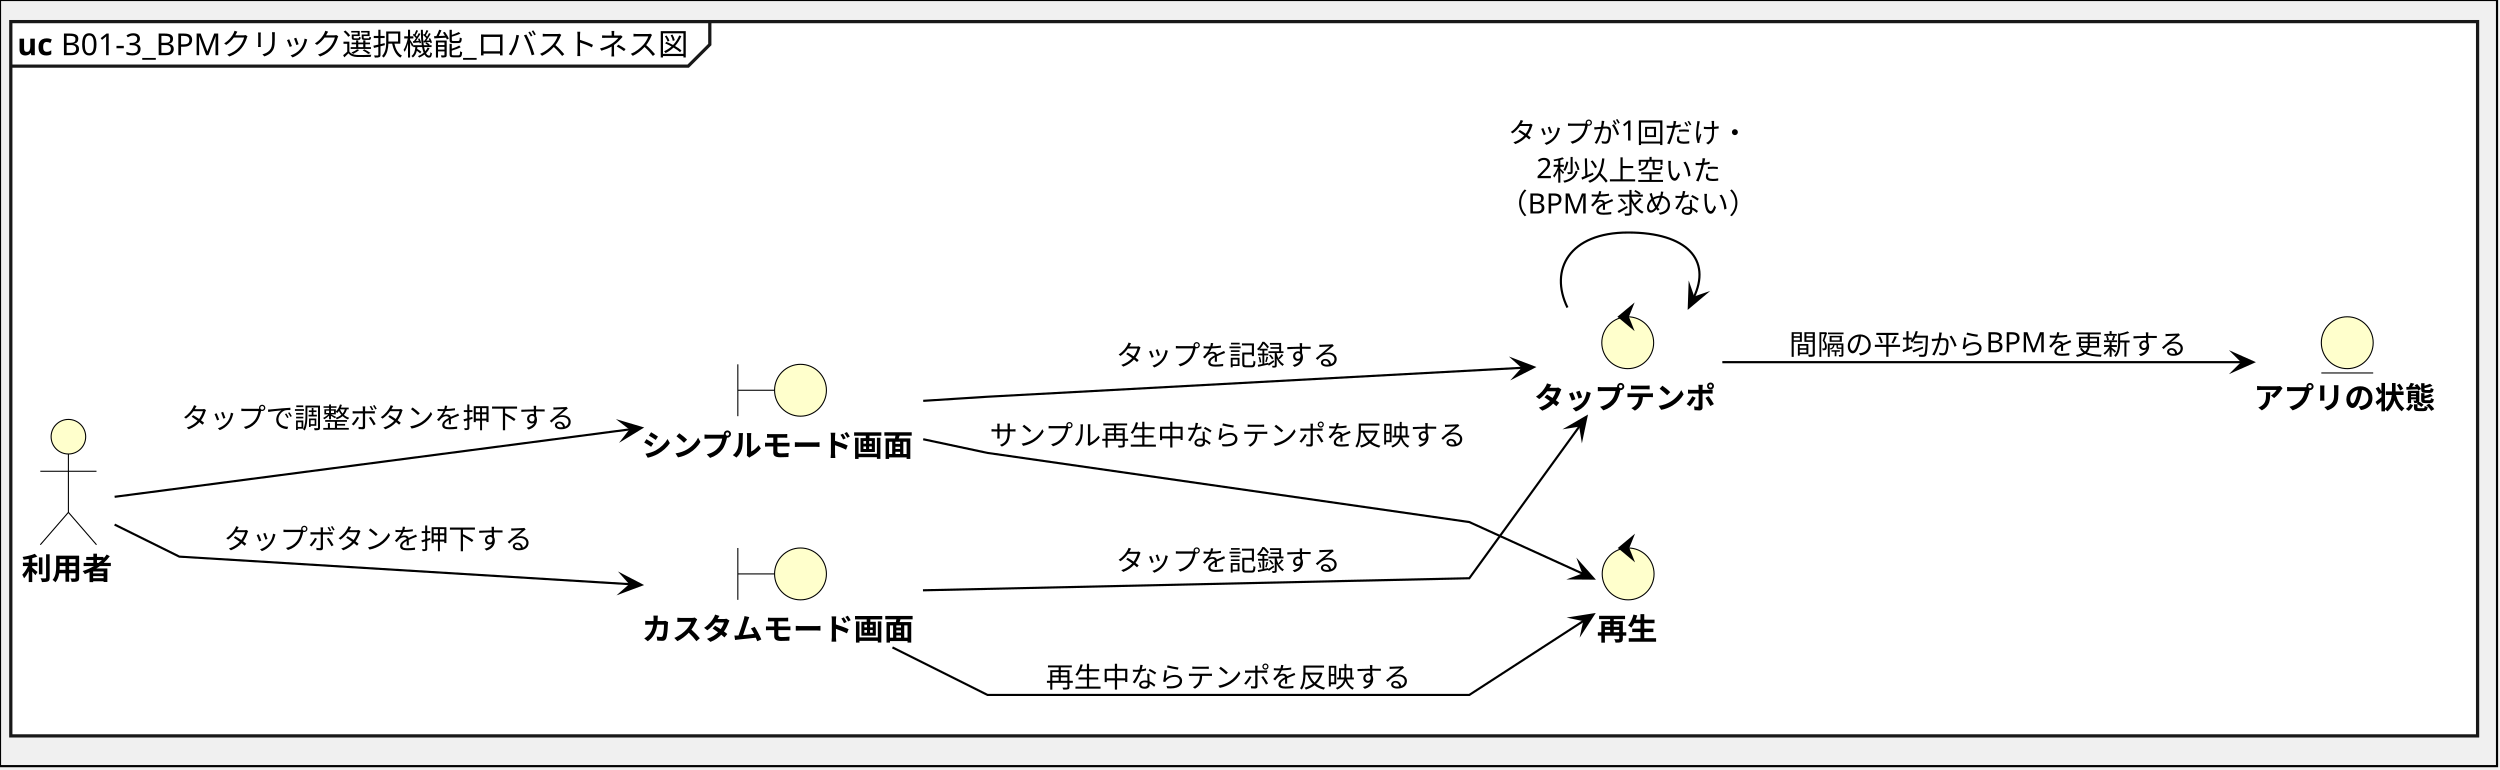
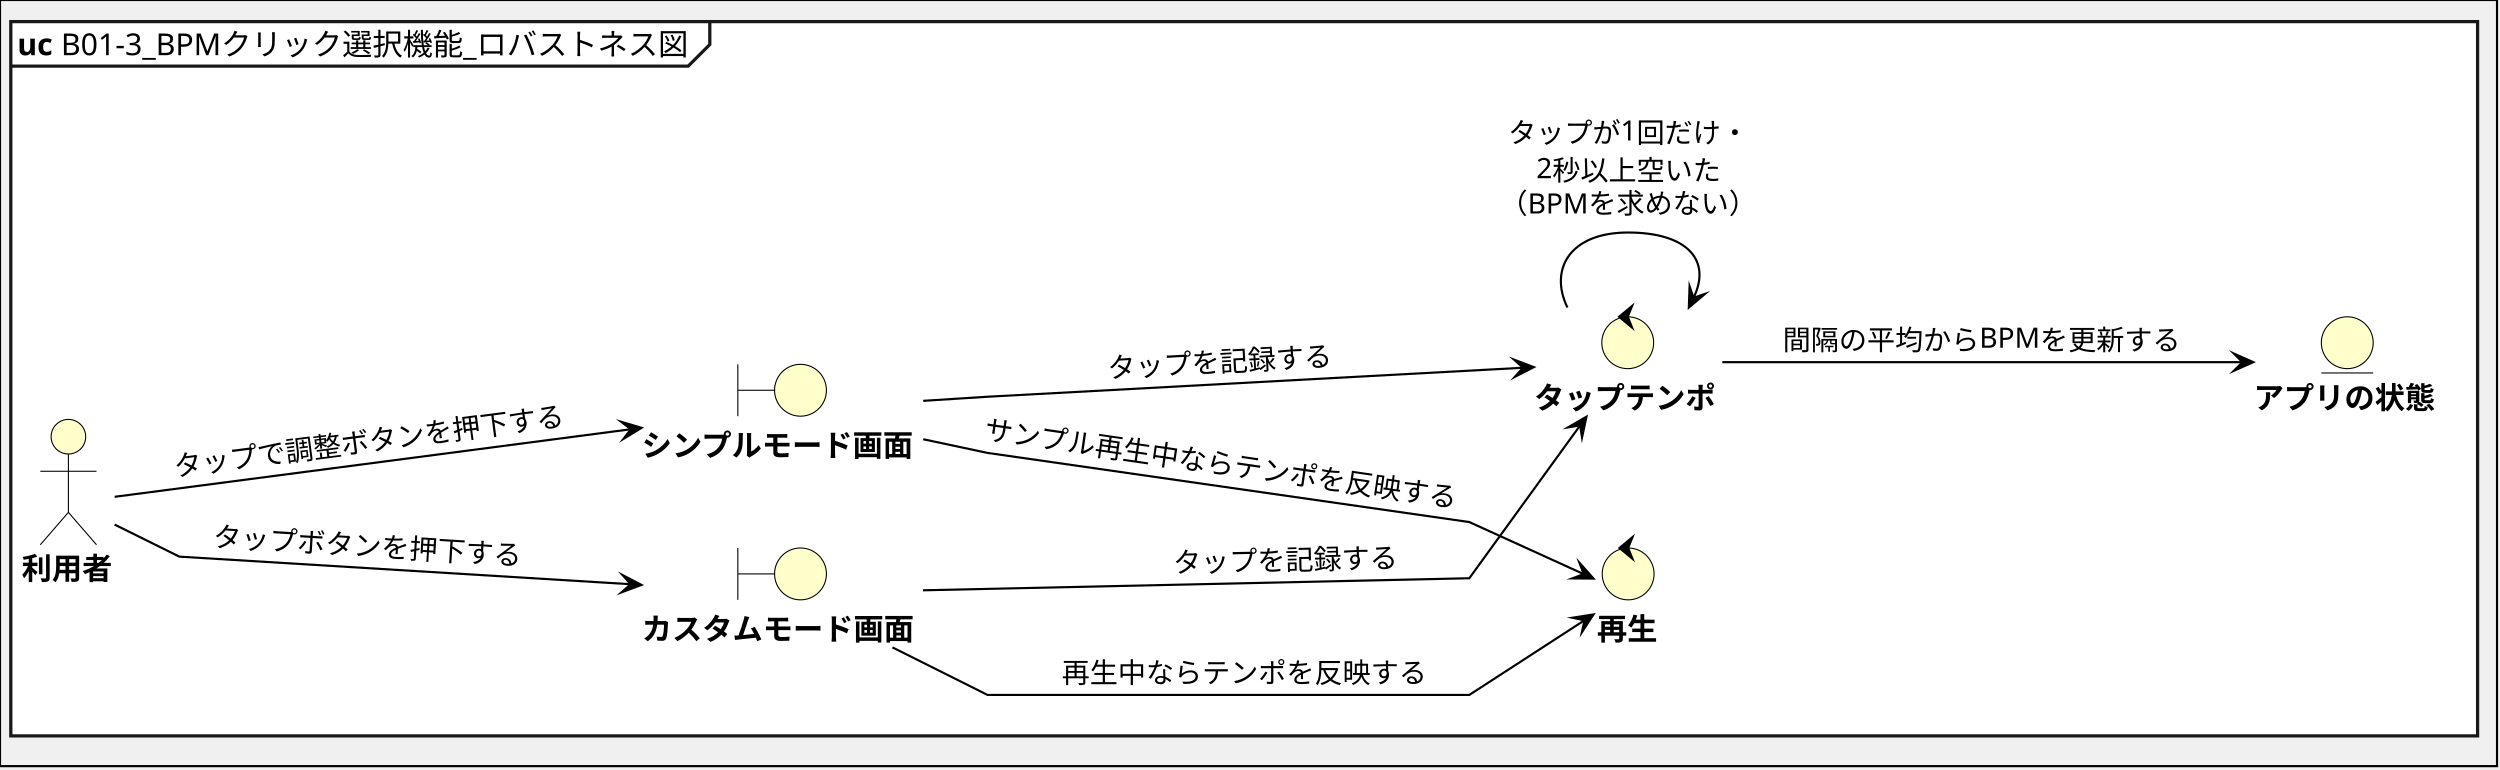
<svg xmlns="http://www.w3.org/2000/svg" version="1.1" data-diagram-type="DESCRIPTION" style="width:1157px;height:356px;background:#FFFFFF;" width="1157px" height="356px" viewBox="0 0 1157 356" zoomAndPan="magnify" preserveAspectRatio="none" contentStyleType="text/css">
  <defs />
  <g font-family="sans-serif" lengthAdjust="spacing">
    <rect x="0" y="0" width="1155.625" height="354.57" fill="none" style="stroke:#000;stroke-width:1;" />
    <rect x="5" y="10" width="1141.625" height="330.57" fill="#FFF" style="stroke:#181818;stroke-width:1.5;" />
    <path d="M328.496,10 L328.496,20.609 L318.496,30.609 L5,30.609" style="stroke:#181818;stroke-width:1.5;" fill="none" />
    <text x="8" y="25.533" fill="#000" font-size="14" textLength="16.338" font-weight="700">uc</text>
    <text x="28.228" y="25.533" fill="#000" font-size="14" textLength="293.269">B01-3_BPMクリック選択機能_ロバストネス図</text>
    <g class="entity" data-qualified-name="A1" id="ent0001" data-source-line="4">
      <ellipse cx="31.656" cy="202.109" rx="8" ry="8" fill="#FFC" style="stroke:#000;stroke-width:0.5;" />
      <path d="M31.656,210.109 L31.656,237.109 M18.656,218.109 L44.656,218.109 M31.656,237.109 L18.656,252.109 M31.656,237.109 L44.656,252.109" style="stroke:#000;stroke-width:0.5;" fill="none" />
      <text x="10" y="268.143" fill="#000" font-size="14" textLength="43.313" font-weight="700">利用者</text>
    </g>
    <g class="entity" data-qualified-name="B1" id="ent0002" data-source-line="5">
      <path d="M341.469,168.609 L341.469,192.609 M341.469,180.609 L358.469,180.609" style="stroke:#000;stroke-width:0.5;" fill="none" />
      <ellipse cx="370.469" cy="180.609" rx="12" ry="12" fill="#FFC" style="stroke:#000;stroke-width:0.5;" />
      <text x="297" y="211.143" fill="#000" font-size="14" textLength="129.938" font-weight="700">シンプルモード画面</text>
    </g>
    <g class="entity" data-qualified-name="B2" id="ent0003" data-source-line="6">
      <path d="M341.469,253.609 L341.469,277.609 M341.469,265.609 L358.469,265.609" style="stroke:#000;stroke-width:0.5;" fill="none" />
      <ellipse cx="370.469" cy="265.609" rx="12" ry="12" fill="#FFC" style="stroke:#000;stroke-width:0.5;" />
      <text x="297" y="296.143" fill="#000" font-size="14" textLength="129.938" font-weight="700">カスタムモード画面</text>
    </g>
    <g class="entity" data-qualified-name="C1" id="ent0004" data-source-line="7">
      <ellipse cx="753.313" cy="158.609" rx="12" ry="12" fill="#FFC" style="stroke:#000;stroke-width:0.5;" />
      <polygon points="749.313,146.609,755.313,141.609,753.313,146.609,755.313,151.609,749.313,146.609" fill="#000" style="stroke:#000;stroke-width:1;stroke-linejoin:miter;stroke-miterlimit:10;" />
      <text x="710" y="189.143" fill="#000" font-size="14" textLength="86.625" font-weight="700">タップテンポ</text>
    </g>
    <g class="entity" data-qualified-name="C2" id="ent0005" data-source-line="8">
      <ellipse cx="753.5" cy="265.609" rx="12" ry="12" fill="#FFC" style="stroke:#000;stroke-width:0.5;" />
      <polygon points="749.5,253.609,755.5,248.609,753.5,253.609,755.5,258.609,749.5,253.609" fill="#000" style="stroke:#000;stroke-width:1;stroke-linejoin:miter;stroke-miterlimit:10;" />
      <text x="739.063" y="296.143" fill="#000" font-size="14" textLength="28.875" font-weight="700">再生</text>
    </g>
    <g class="entity" data-qualified-name="E1" id="ent0006" data-source-line="9">
      <ellipse cx="1086.313" cy="158.609" rx="12" ry="12" fill="#FFC" style="stroke:#000;stroke-width:0.5;" />
      <line x1="1074.313" y1="172.609" x2="1098.313" y2="172.609" style="stroke:#000;stroke-width:0.5;" />
      <text x="1043" y="189.143" fill="#000" font-size="14" textLength="86.625" font-weight="700">アプリの状態</text>
    </g>
    <g class="link" data-entity-1="ent0001" data-entity-2="ent0002" id="lnk7" data-source-line="11" data-link-type="dependency">
      <path d="M53.05,229.919 C100.95,223.649 216.682,208.498 291.962,198.648" style="stroke:#000;stroke-width:1;" fill="none" id="A1-to-B1" />
      <polygon points="296.92,197.999,287.477,195.201,291.962,198.648,288.515,203.133,296.92,197.999" fill="#000" style="stroke:#000;stroke-width:1;stroke-linejoin:miter;stroke-miterlimit:10;" />
-       <text x="84" y="198.104" fill="#000" font-size="13" textLength="182">タップで調整ボタンを押下する</text>
    </g>
    <g class="link" data-entity-1="ent0001" data-entity-2="ent0003" id="lnk8" data-source-line="12" data-link-type="dependency">
      <path d="M53.04,242.779 C67.02,249.699 83,257.609 83,257.609 C83,257.609 209.779,265.364 291.879,270.384" style="stroke:#000;stroke-width:1;" fill="none" id="A1-to-B2" />
      <polygon points="296.87,270.689,288.131,266.148,291.879,270.384,287.643,274.133,296.87,270.689" fill="#000" style="stroke:#000;stroke-width:1;stroke-linejoin:miter;stroke-miterlimit:10;" />
-       <text x="103.5" y="254.104" fill="#000" font-size="13" textLength="143">タップボタンを押下する</text>
    </g>
    <g class="link" data-entity-1="ent0002" data-entity-2="ent0004" id="lnk9" data-source-line="13" data-link-type="dependency">
      <path d="M427.26,185.509 C443.78,184.449 457,183.609 457,183.609 C457,183.609 623.017,174.62 704.857,170.19" style="stroke:#000;stroke-width:1;" fill="none" id="B1-to-C1" />
      <polygon points="709.85,169.919,700.647,166.412,704.857,170.19,701.079,174.4,709.85,169.919" fill="#000" style="stroke:#000;stroke-width:1;stroke-linejoin:miter;stroke-miterlimit:10;" />
-       <text x="516.5" y="169.104" fill="#000" font-size="13" textLength="104">タップを記録する</text>
    </g>
    <g class="link" data-entity-1="ent0003" data-entity-2="ent0004" id="lnk10" data-source-line="14" data-link-type="dependency">
      <path d="M427.15,273.189 C519.78,271.149 680,267.609 680,267.609 C680,267.609 709.795,226.518 731.275,196.888" style="stroke:#000;stroke-width:1;" fill="none" id="B2-to-C1" />
      <polygon points="734.21,192.839,725.689,197.778,731.275,196.888,732.166,202.474,734.21,192.839" fill="#000" style="stroke:#000;stroke-width:1;stroke-linejoin:miter;stroke-miterlimit:10;" />
-       <text x="516.5" y="264.104" fill="#000" font-size="13" textLength="104">タップを記録する</text>
    </g>
    <g class="link" data-entity-1="ent0004" data-entity-2="ent0004" id="lnk11" data-source-line="15" data-link-type="dependency">
      <path d="M725.41,142.329 C716.9,124.839 726.27,107.609 753.5,107.609 C780.73,107.609 792.288,120.343 783.778,137.833" style="stroke:#000;stroke-width:1;" fill="none" id="C1-to-C1" />
      <polygon points="781.59,142.329,789.125,135.987,783.778,137.833,781.931,132.486,781.59,142.329" fill="#000" style="stroke:#000;stroke-width:1;stroke-linejoin:miter;stroke-miterlimit:10;" />
-       <text x="697.97" y="66.104" fill="#000" font-size="13" textLength="111.23">タップが1回だけ・</text>
-       <text x="710.97" y="82.456" fill="#000" font-size="13" textLength="85.23">2秒以上空いた</text>
-       <text x="694" y="98.808" fill="#000" font-size="13" textLength="119.171">（BPMを求めない）</text>
    </g>
    <g class="link" data-entity-1="ent0004" data-entity-2="ent0006" id="lnk12" data-source-line="16" data-link-type="dependency">
      <path d="M797.09,167.609 C860.56,167.609 974.28,167.609 1037.81,167.609" style="stroke:#000;stroke-width:1;" fill="none" id="C1-to-E1" />
      <polygon points="1042.81,167.609,1033.81,163.609,1037.81,167.609,1033.81,171.609,1042.81,167.609" fill="#000" style="stroke:#000;stroke-width:1;stroke-linejoin:miter;stroke-miterlimit:10;" />
-       <text x="828" y="164.104" fill="#000" font-size="13" textLength="184.171">間隔の平均からBPMを更新する</text>
    </g>
    <g class="link" data-entity-1="ent0002" data-entity-2="ent0005" id="lnk13" data-source-line="17" data-link-type="dependency">
      <path d="M427.26,203.279 C443.78,206.799 457,209.609 457,209.609 C457,209.609 680,241.609 680,241.609 C680,241.609 711.689,256.039 732.929,265.699" style="stroke:#000;stroke-width:1;" fill="none" id="B1-to-C2" />
      <polygon points="737.48,267.769,730.943,260.402,732.929,265.699,727.632,267.685,737.48,267.769" fill="#000" style="stroke:#000;stroke-width:1;stroke-linejoin:miter;stroke-miterlimit:10;" />
-       <text x="458" y="206.104" fill="#000" font-size="13" textLength="221">サンプル再生中ならテンポを反映する</text>
    </g>
    <g class="link" data-entity-1="ent0003" data-entity-2="ent0005" id="lnk14" data-source-line="18" data-link-type="dependency">
      <path d="M413.03,299.619 C435.48,310.849 457,321.609 457,321.609 C457,321.609 680,321.609 680,321.609 C680,321.609 712.045,300.839 733.285,287.069" style="stroke:#000;stroke-width:1;" fill="none" id="B2-to-C2" />
      <polygon points="737.48,284.349,727.752,285.889,733.285,287.069,732.104,292.602,737.48,284.349" fill="#000" style="stroke:#000;stroke-width:1;stroke-linejoin:miter;stroke-miterlimit:10;" />
-       <text x="484" y="318.104" fill="#000" font-size="13" textLength="169">再生中ならテンポを反映する</text>
+     </g>
+     <g class="link-labels">
+       <g transform="rotate(8.282 563.503 224.892)">
+         <rect x="451.003" y="207.011" width="225.000" height="15.650" fill="#FFFFFF" stroke="none" />
+         <text text-anchor="middle" x="563.503" y="219.061" fill="#000" font-size="13" textLength="221">サンプル再生中ならテンポを反映する</text>
+       </g>
+       <g transform="rotate(-0.000 917.09 167.609)">
+         <rect x="823.005" y="149.959" width="188.171" height="15.650" fill="#FFFFFF" stroke="none" />
+         <text text-anchor="middle" x="917.09" y="162.009" fill="#000" font-size="13" textLength="184.171">間隔の平均からBPMを更新する</text>
+       </g>
+       <g transform="rotate(-7.457 172.035 214.344)">
+         <rect x="79.035" y="196.694" width="186.000" height="15.650" fill="#FFFFFF" stroke="none" />
+         <text text-anchor="middle" x="172.035" y="208.744" fill="#000" font-size="13" textLength="182">タップで調整ボタンを押下する</text>
+       </g>
+       <g transform="rotate(0.000 575.838 321.609)">
+         <rect x="489.338" y="303.959" width="173.000" height="15.650" fill="#FFFFFF" stroke="none" />
+         <text text-anchor="middle" x="575.838" y="316.009" fill="#000" font-size="13" textLength="169">再生中ならテンポを反映する</text>
+       </g>
+       <g transform="rotate(3.500 169.409 262.894)">
+         <rect x="95.909" y="245.244" width="147.000" height="15.650" fill="#FFFFFF" stroke="none" />
+         <text text-anchor="middle" x="169.409" y="257.294" fill="#000" font-size="13" textLength="143">タップボタンを押下する</text>
+       </g>
+       <g transform="rotate(-3.099 565.041 177.759)">
+         <rect x="511.041" y="160.109" width="108.000" height="15.650" fill="#FFFFFF" stroke="none" />
+         <text text-anchor="middle" x="565.041" y="172.159" fill="#000" font-size="13" textLength="104">タップを記録する</text>
+       </g>
+       <g transform="rotate(-1.265 595.109 269.484)">
+         <rect x="541.109" y="251.834" width="108.000" height="15.650" fill="#FFFFFF" stroke="none" />
+         <text text-anchor="middle" x="595.109" y="263.884" fill="#000" font-size="13" textLength="104">タップを記録する</text>
+       </g>
+       <g transform="translate(0 0)">
+         <rect x="695.970" y="53.104" width="115.230" height="16.250" fill="#FFFFFF" stroke="none" />
+         <rect x="708.970" y="69.456" width="89.230" height="16.250" fill="#FFFFFF" stroke="none" />
+         <rect x="692.000" y="85.808" width="123.171" height="16.250" fill="#FFFFFF" stroke="none" />
+         <text x="697.97" y="66.104" fill="#000" font-size="13" textLength="111.23">タップが1回だけ・</text>
+         <text x="710.97" y="82.456" fill="#000" font-size="13" textLength="85.23">2秒以上空いた</text>
+         <text x="694" y="98.808" fill="#000" font-size="13" textLength="119.171">（BPMを求めない）</text>
+       </g>
    </g>
  </g>
</svg>
